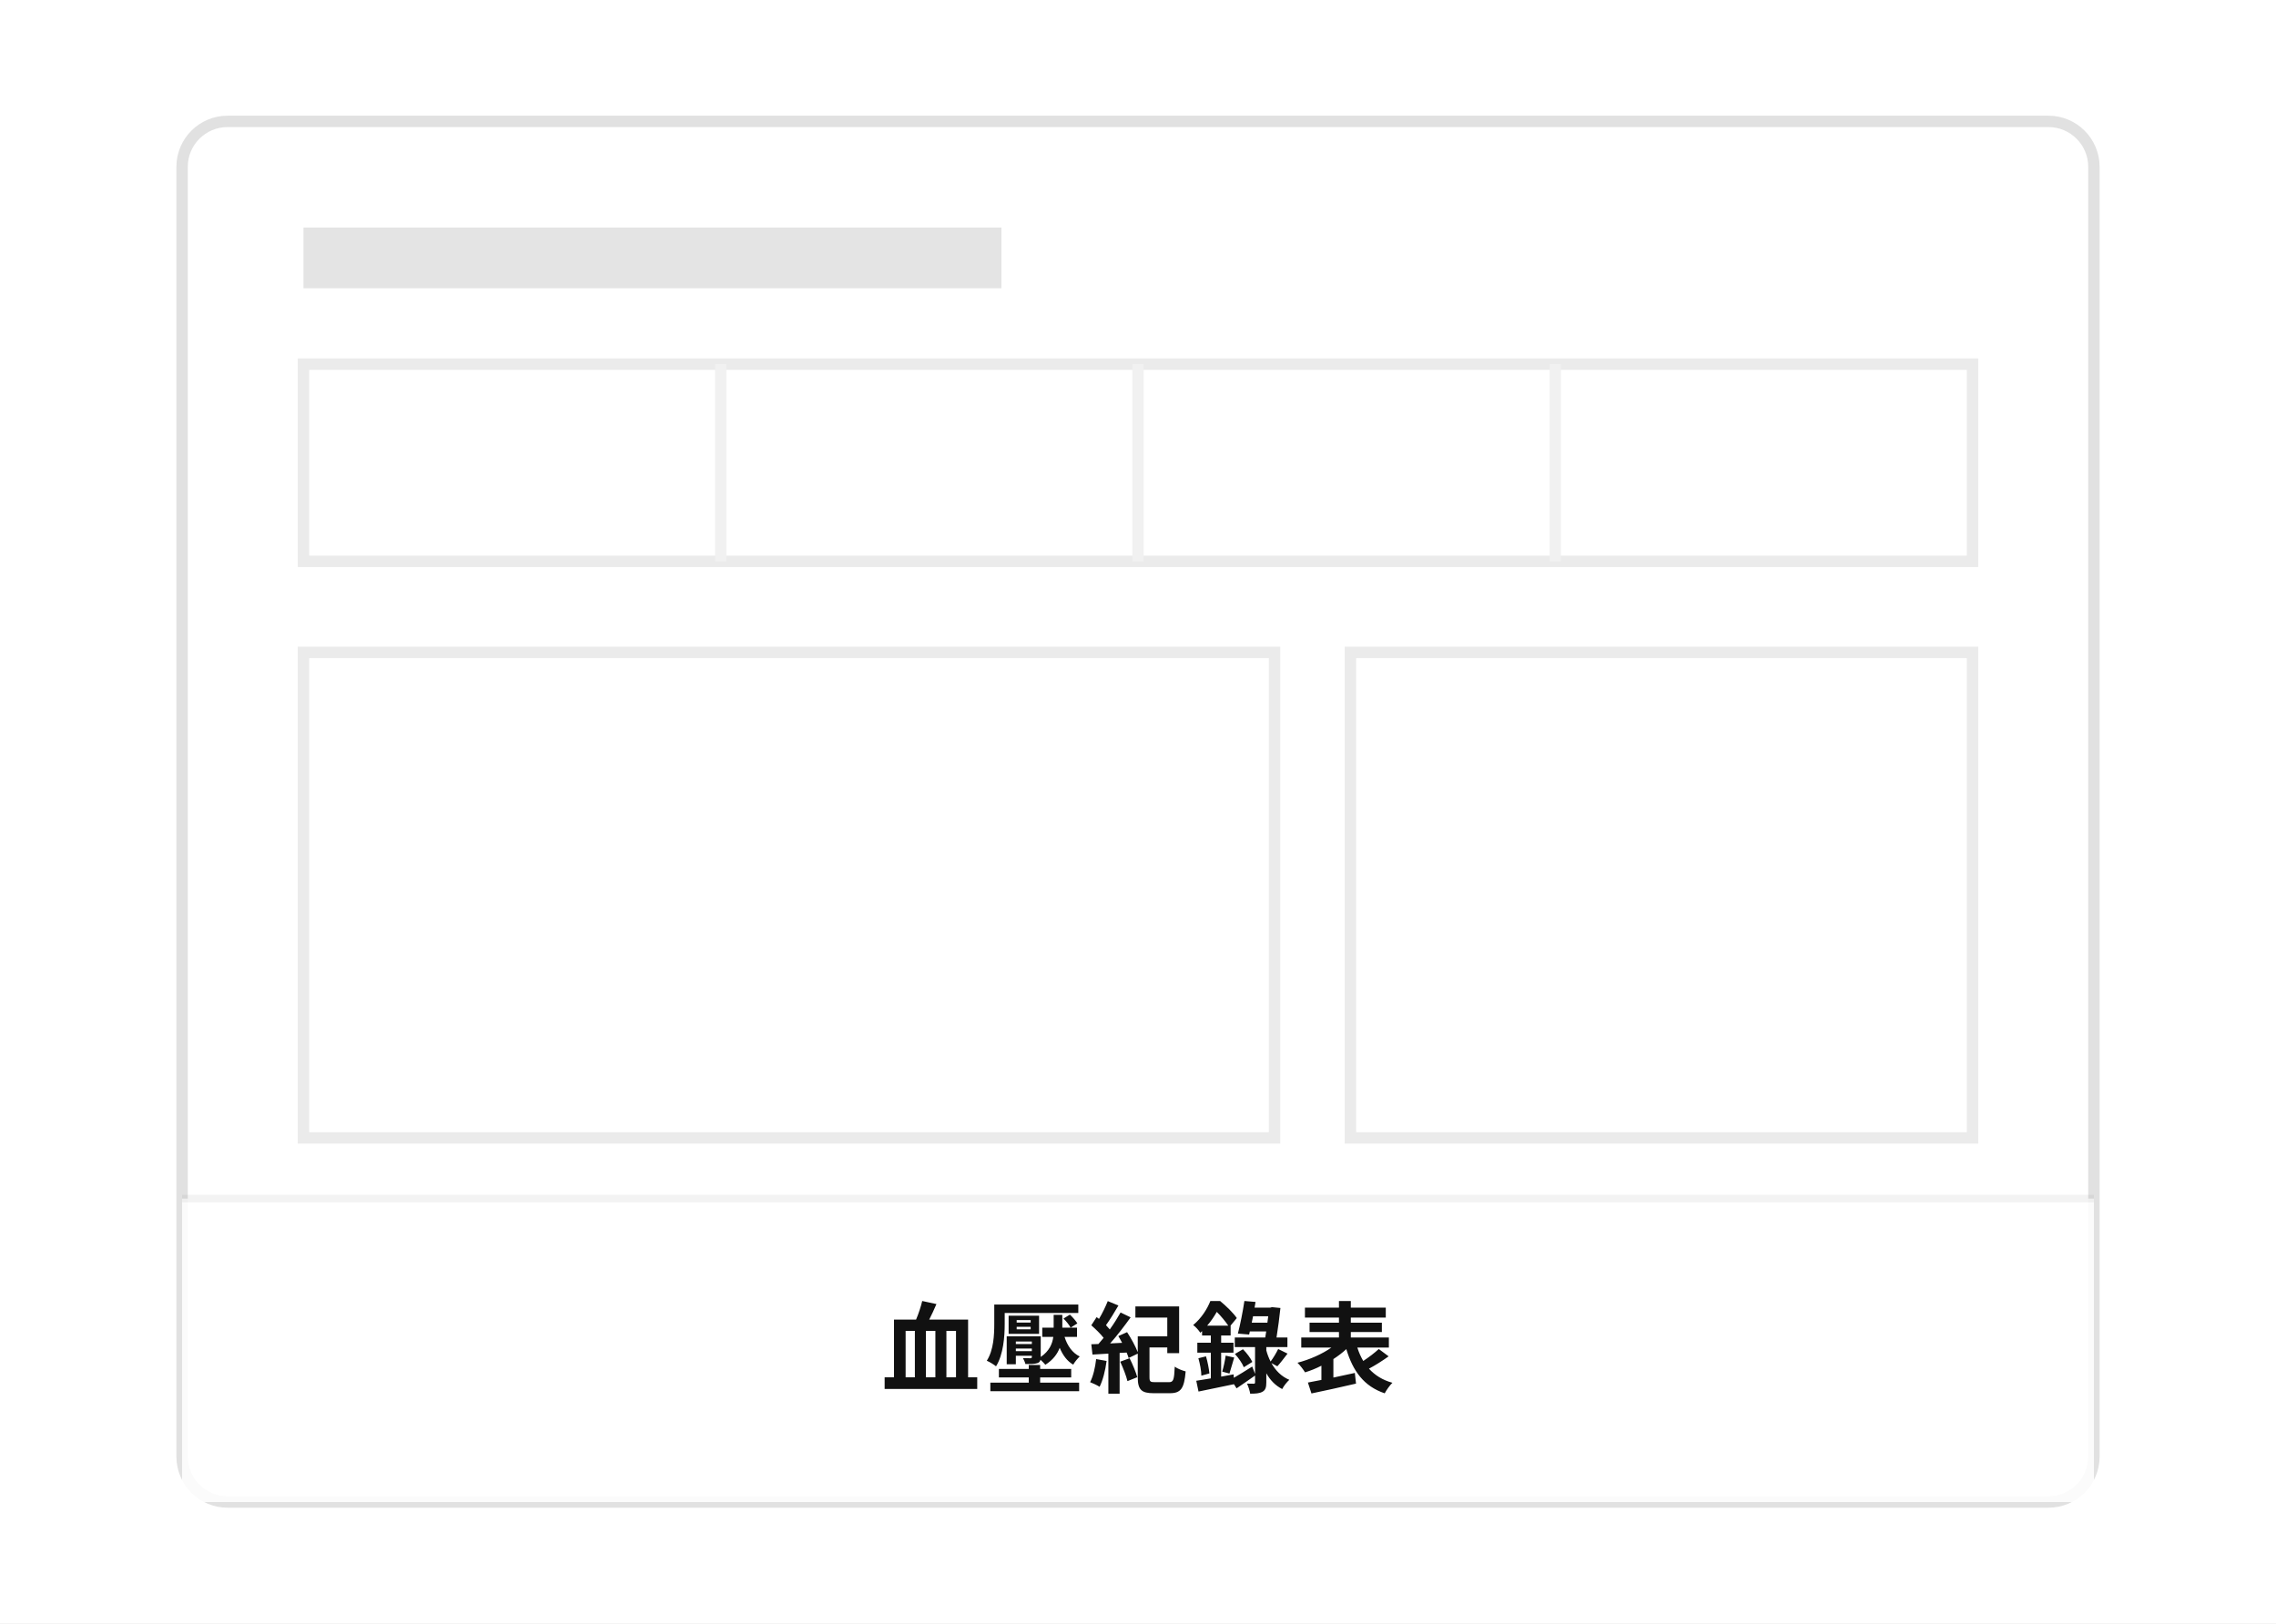
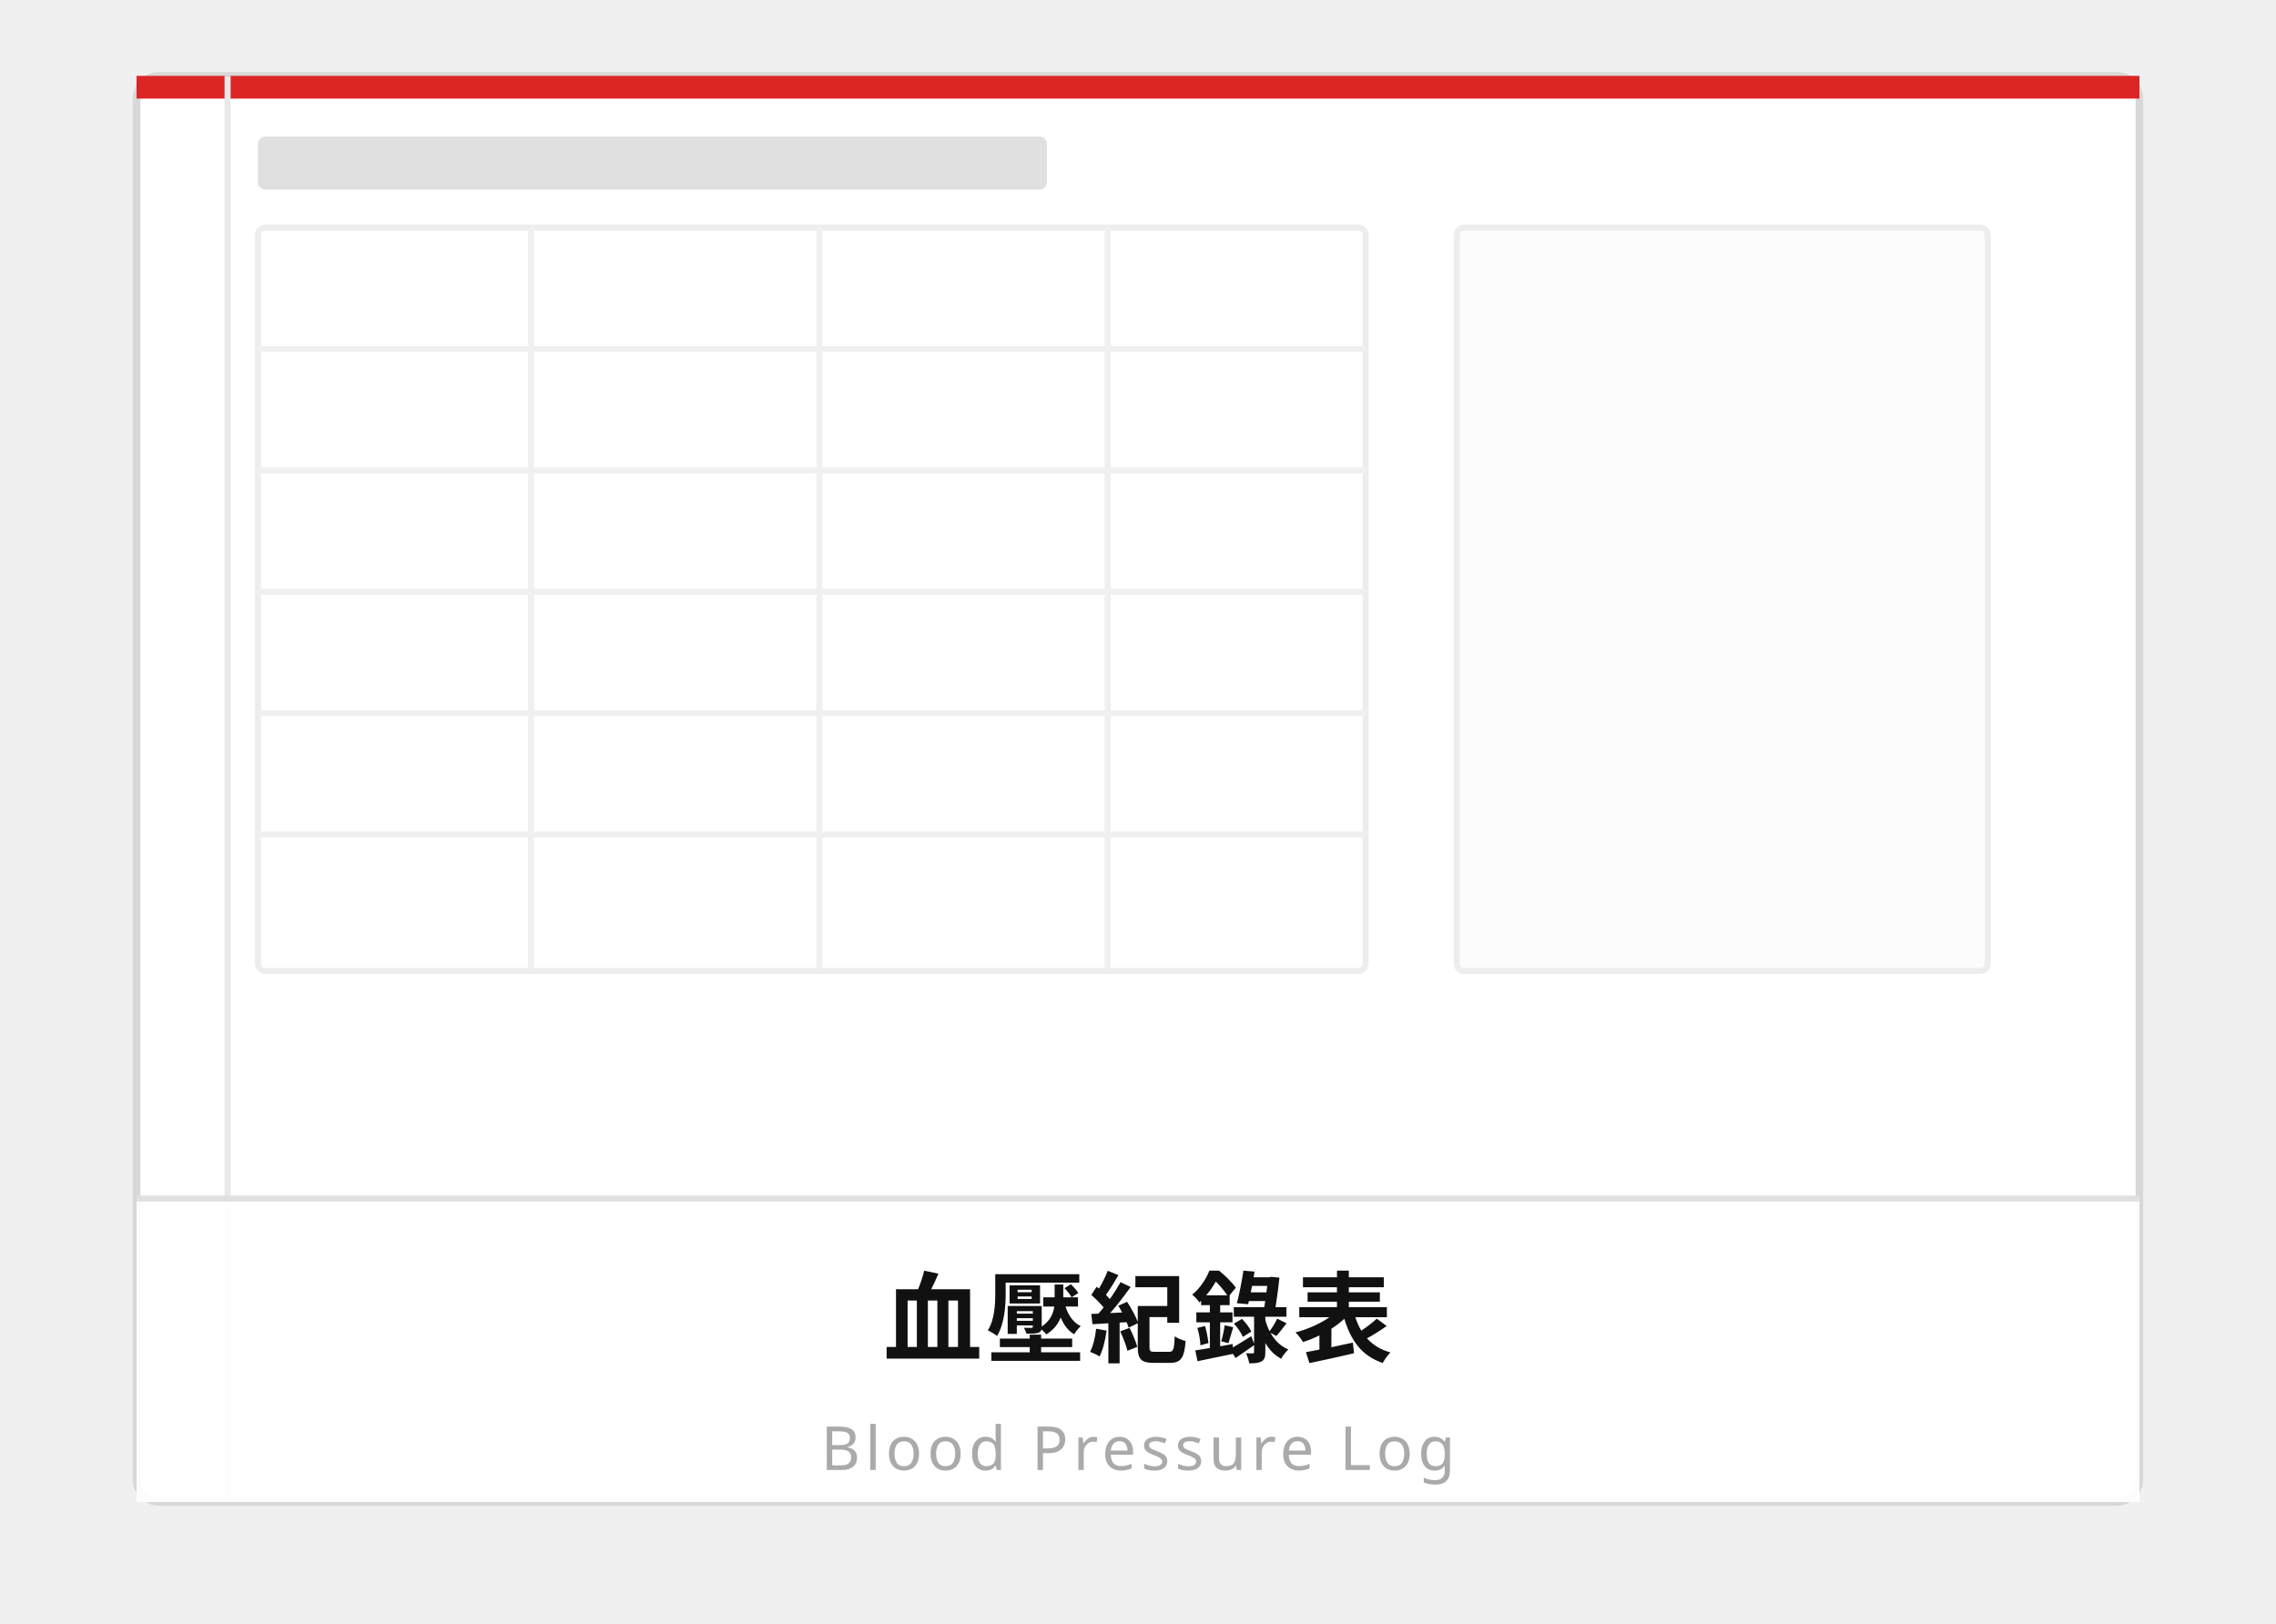
<svg xmlns="http://www.w3.org/2000/svg" viewBox="0 0 300 214">
-   <rect width="100%" height="100%" fill="#ffffff" />
-   <rect x="24" y="16" width="252" height="182" fill="#ffffff" stroke="#e1e1e1" stroke-width="1.5" rx="6" />
-   <g opacity="0.6">
-     <rect x="40" y="30" width="92" height="8" fill="#d2d2d2" stroke="none" stroke-width="1.5" rx="0" />
-     <rect x="40" y="48" width="220" height="26" fill="none" stroke="#ddd" stroke-width="1.5" rx="0" />
-     <line x1="95" y1="48" x2="95" y2="74" stroke="#e7e7e7" stroke-width="1.5" stroke-dasharray="" />
-     <line x1="150" y1="48" x2="150" y2="74" stroke="#e7e7e7" stroke-width="1.5" stroke-dasharray="" />
-     <line x1="205" y1="48" x2="205" y2="74" stroke="#e7e7e7" stroke-width="1.5" stroke-dasharray="" />
-     <rect x="40" y="86" width="128" height="64" fill="none" stroke="#ddd" stroke-width="1.5" rx="0" />
-     <rect x="178" y="86" width="82" height="64" fill="none" stroke="#ddd" stroke-width="1.5" rx="0" />
+   <rect width="300" height="214" fill="#f0f0f0" />
+   <rect x="18" y="10" width="264" height="188" rx="3" fill="#ffffff" stroke="#d8d8d8" stroke-width="1" />
+   <rect x="18" y="10" width="264" height="3" fill="#dc2626" />
+   <line x1="30" y1="10" x2="30" y2="198" stroke="#e8e8e8" stroke-width="0.8" />
+   <g opacity="0.65">
+     <rect x="34" y="18" width="104" height="7" rx="1" fill="#d0d0d0" />
+     <rect x="34" y="30" width="146" height="98" rx="1" fill="none" stroke="#e4e4e4" stroke-width="0.8" />
+     <line x1="70" y1="30" x2="70" y2="128" stroke="#e8e8e8" stroke-width="0.8" />
+     <line x1="108" y1="30" x2="108" y2="128" stroke="#e8e8e8" stroke-width="0.8" />
+     <line x1="146" y1="30" x2="146" y2="128" stroke="#e8e8e8" stroke-width="0.8" />
+     <line x1="34" y1="46" x2="180" y2="46" stroke="#e8e8e8" stroke-width="0.8" />
+     <line x1="34" y1="62" x2="180" y2="62" stroke="#e8e8e8" stroke-width="0.8" />
+     <line x1="34" y1="78" x2="180" y2="78" stroke="#e8e8e8" stroke-width="0.8" />
+     <line x1="34" y1="94" x2="180" y2="94" stroke="#e8e8e8" stroke-width="0.8" />
+     <line x1="34" y1="110" x2="180" y2="110" stroke="#e8e8e8" stroke-width="0.8" />
+     <rect x="192" y="30" width="70" height="98" rx="1" fill="#fafafa" stroke="#e4e4e4" stroke-width="0.8" />
  </g>
-   <rect x="24" y="158" width="252" height="40" fill="rgba(255,255,255,0.85)" />
-   <path d="M 24 158 L 276 158" stroke="rgba(0,0,0,0.05)" stroke-width="1" />
-   <text x="150" y="178" dominant-baseline="middle" text-anchor="middle" font-size="13" fill="#111" font-family="'PingFang TC', sans-serif" font-weight="600" letter-spacing="0.05em">血壓紀錄表</text>
+   <rect x="18" y="158" width="264" height="40" fill="rgba(255,255,255,0.92)" />
+   <line x1="18" y1="158" x2="282" y2="158" stroke="#e0e0e0" stroke-width="0.8" />
+   <text x="150" y="174" dominant-baseline="middle" text-anchor="middle" font-size="13" fill="#111111" font-family="'PingFang TC','Microsoft JhengHei',sans-serif" font-weight="600" letter-spacing="0.04em">血壓紀錄表</text>
+   <text x="150" y="191" dominant-baseline="middle" text-anchor="middle" font-size="8" fill="#aaaaaa" font-family="'PingFang TC','Microsoft JhengHei',sans-serif" letter-spacing="0.08em">Blood Pressure Log</text>
</svg>
